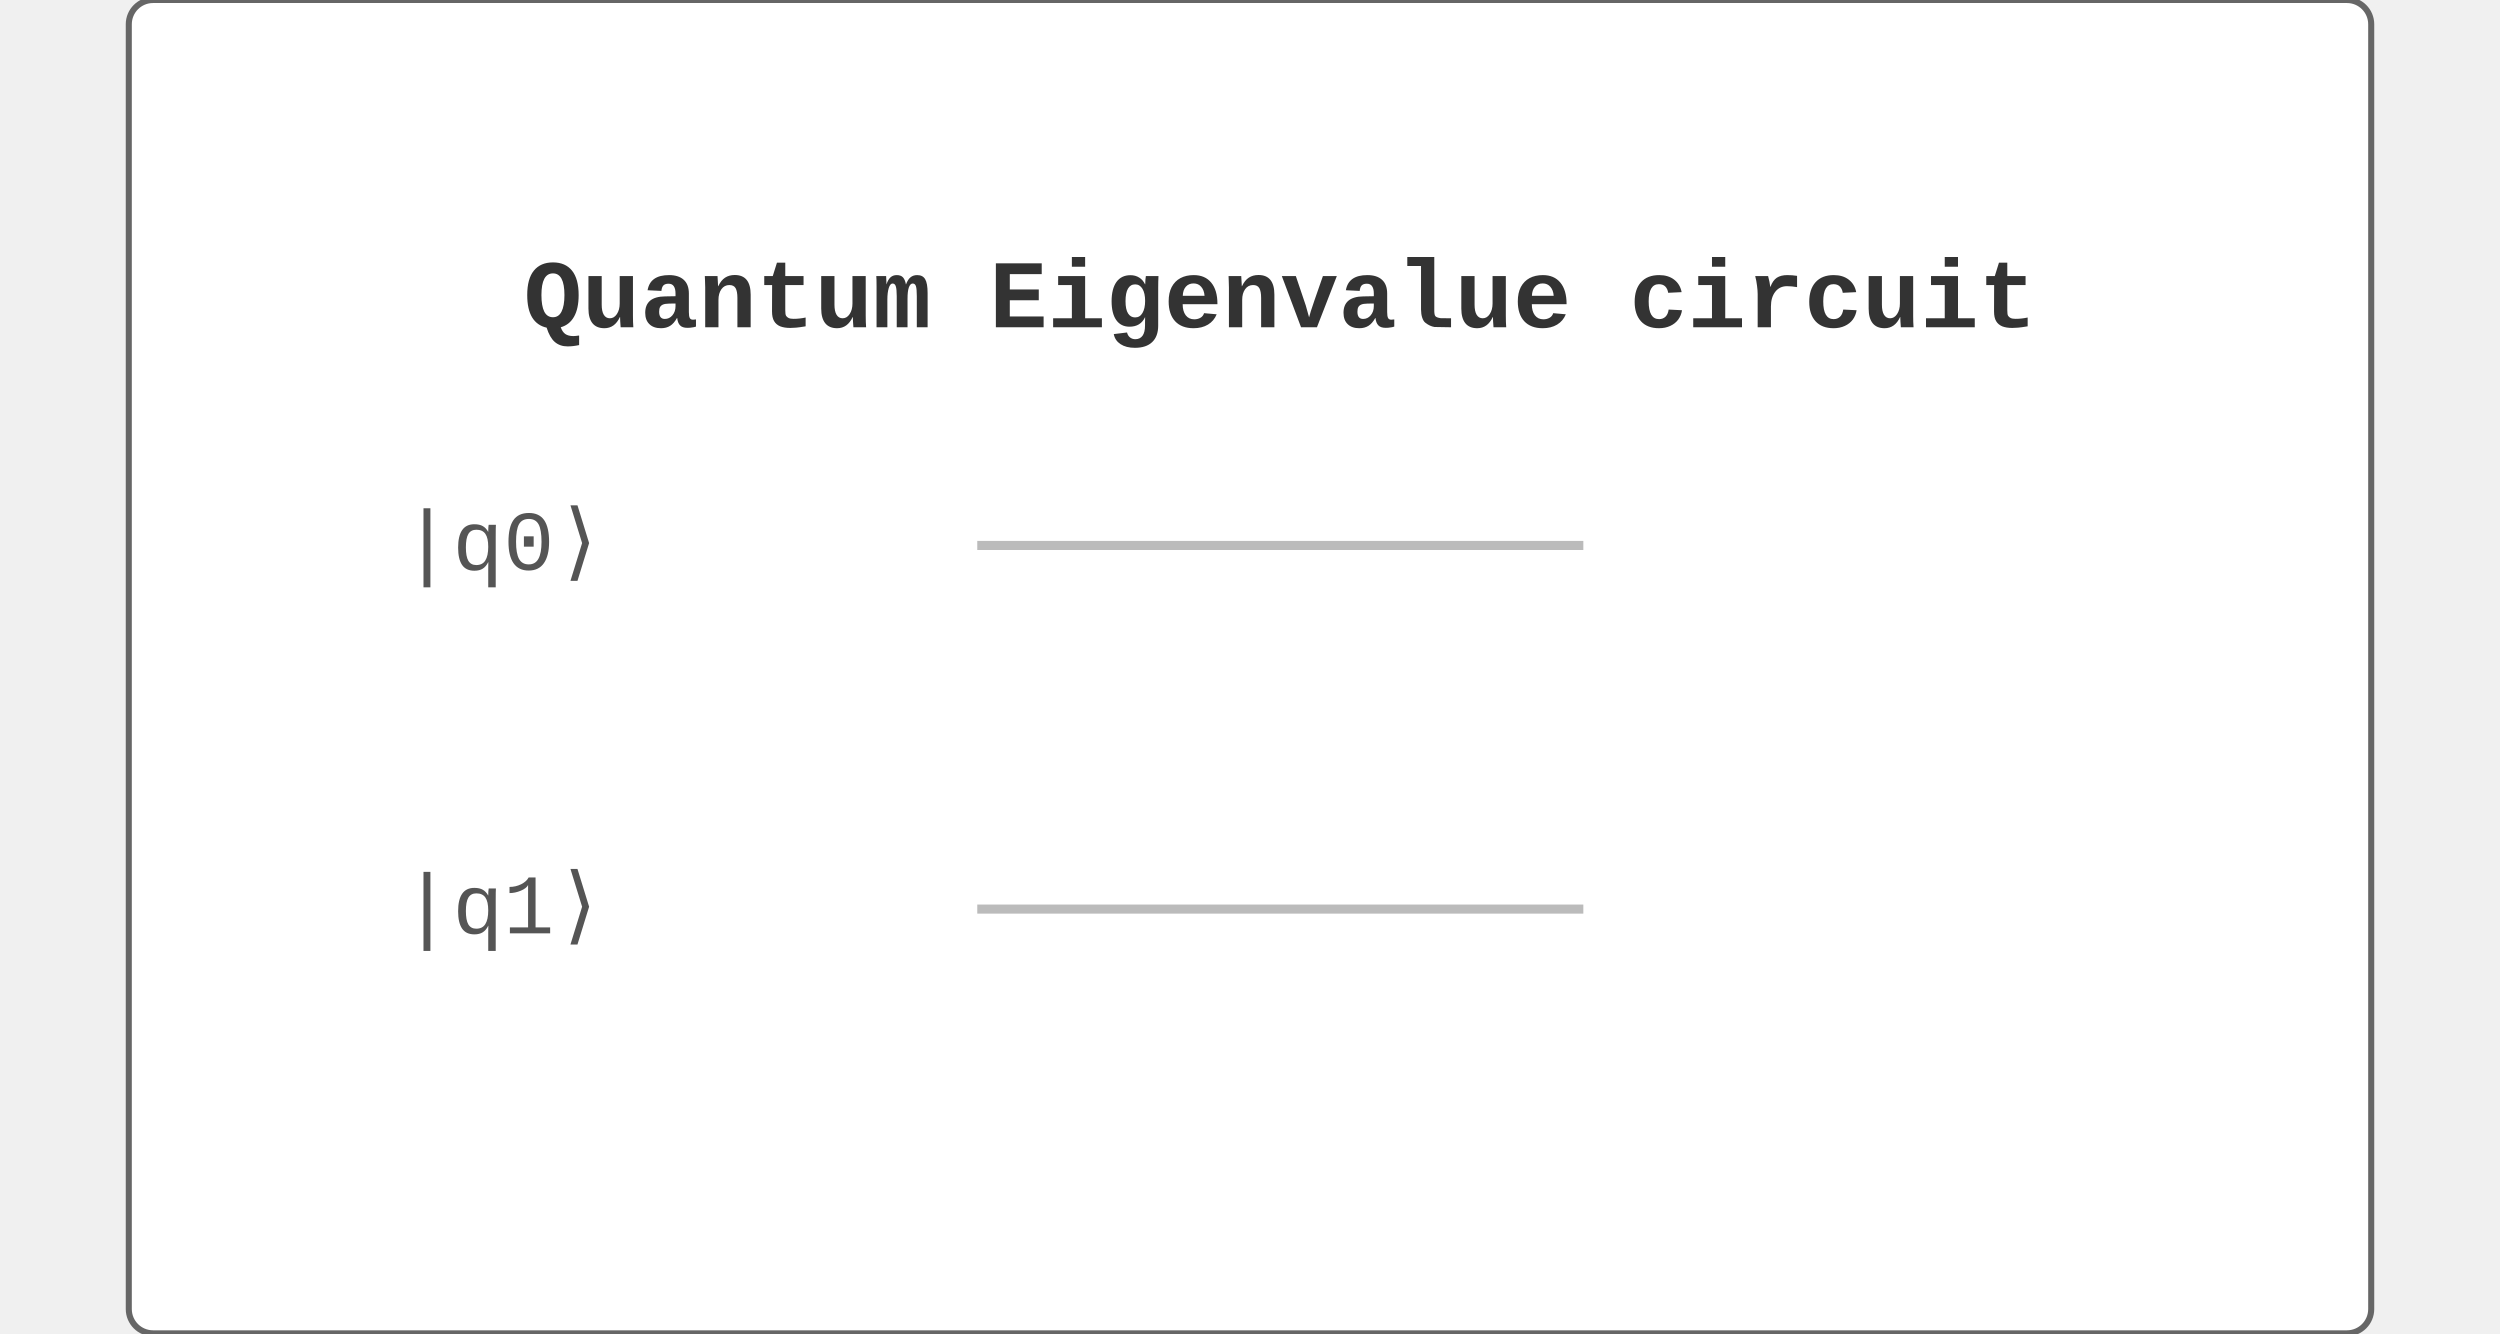
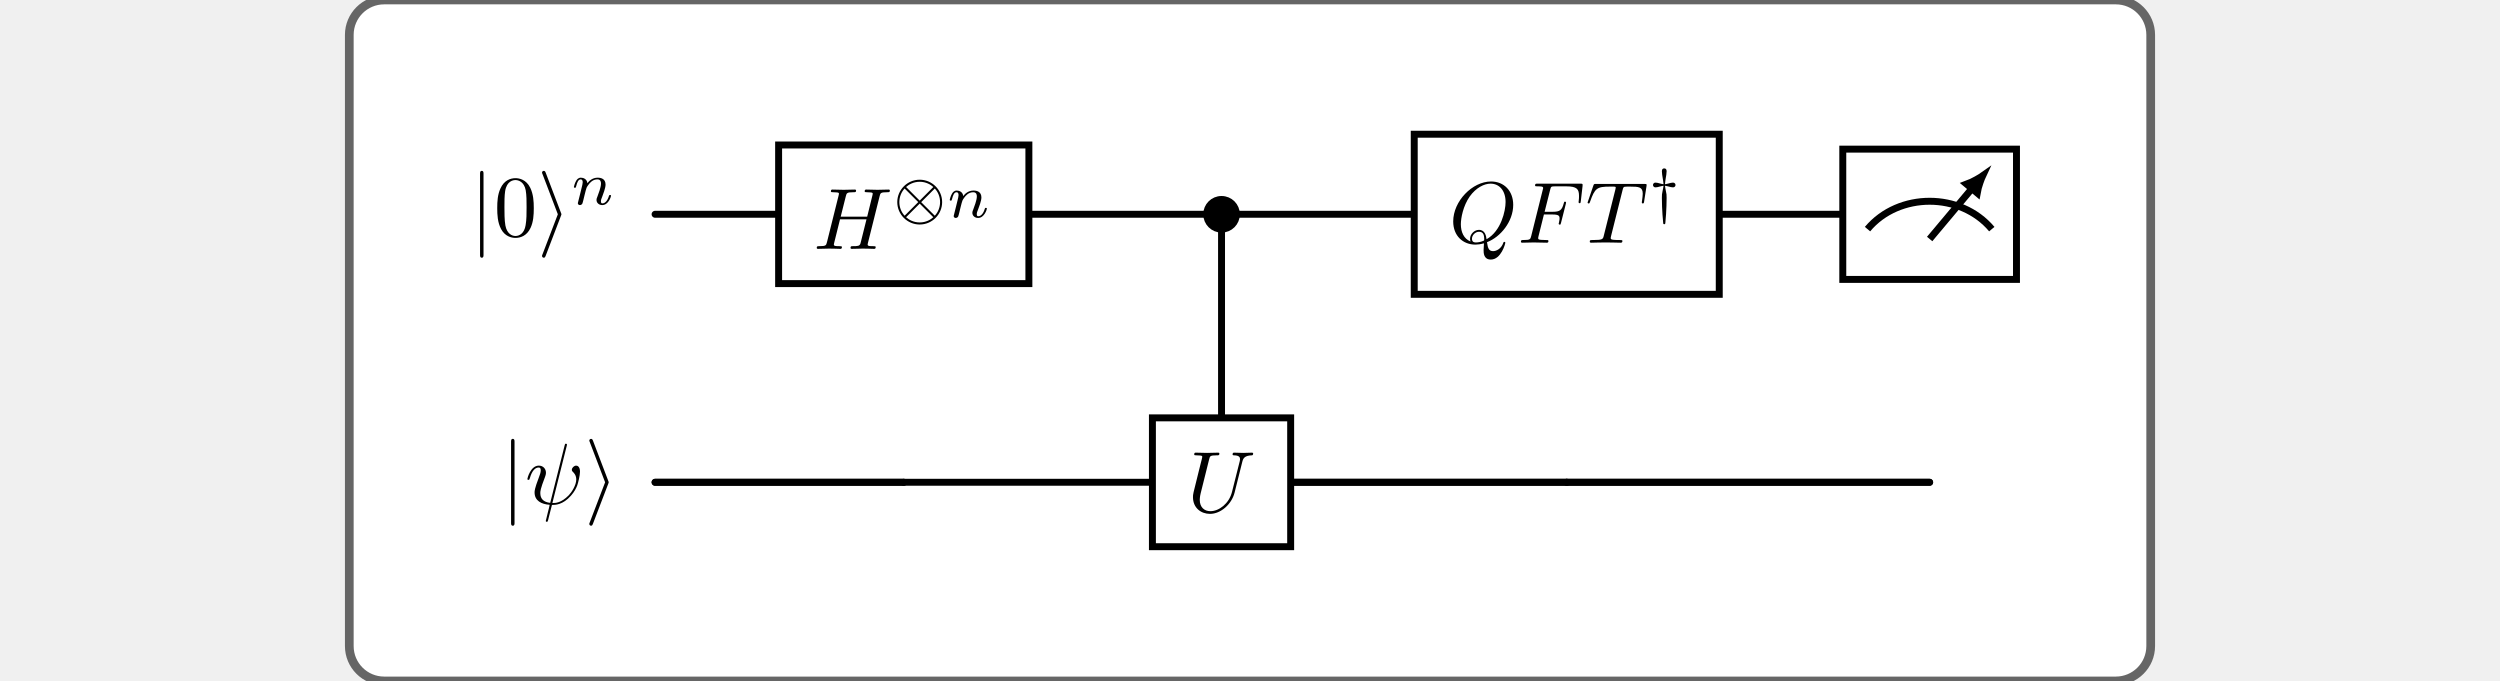
- <svg xmlns="http://www.w3.org/2000/svg" width="300" height="160" viewBox="-40.0 -30.0 370.0 220.0">
-   <rect x="-40.0" y="-30.0" width="370.0" height="220.0" fill="#fff" stroke="#666" stroke-width="1" rx="4" />
-   <style>
-     text { font-family: 'Consolas', 'Courier New', monospace; }
-     .qubit-label { font-size: 14px; fill: #555; }
-     .gate-label { font-size: 15px; fill: #222; font-weight: bold; }
-     .annotation { font-size: 11px; fill: #888; }
-     .wire { stroke: #bbb; stroke-width: 1.5; }
-     .gate-box { fill: #fff; stroke: #333; stroke-width: 1.8; rx: 4; }
-     .control-dot { fill: #333; }
-     .target-circle { fill: #fff; stroke: #333; stroke-width: 1.8; }
-     .target-plus { stroke: #333; stroke-width: 1.8; }
-     .conn-line { stroke: #333; stroke-width: 1.8; }
-     .title { font-size: 16px; fill: #333; font-weight: bold; }
-     .measure-box { fill: #fff; stroke: #333; stroke-width: 1.8; }
-   </style>
-   <text x="150" y="24" text-anchor="middle" class="title">Quantum Eigenvalue circuit</text>
-   <text x="5" y="64" class="qubit-label">|q0⟩</text>
-   <text x="5" y="124" class="qubit-label">|q1⟩</text>
-   <line x1="100" y1="60" x2="200" y2="60" class="wire" />
-   <line x1="100" y1="120" x2="200" y2="120" class="wire" />
+ <svg xmlns="http://www.w3.org/2000/svg" xmlns:xlink="http://www.w3.org/1999/xlink" version="1.1" width="176.658pt" height="48.117pt" viewBox="-68.322 -67.699 206.658 78.117">
+   <defs>
+     <clipPath id="clip1">
+       <path d="M103.012-35.645H122.938V-50.59H103.012Z" />
+     </clipPath>
+     <path id="g4-48" d="M4.583-3.188C4.583-3.985 4.533-4.782 4.184-5.519C3.726-6.476 2.909-6.635 2.491-6.635C1.893-6.635 1.166-6.376 .757-5.45C.438-4.762 .389-3.985 .389-3.188C.389-2.441 .428-1.544 .837-.787C1.265 .02 1.993 .219 2.481 .219C3.019 .219 3.776 .01 4.214-.936C4.533-1.624 4.583-2.401 4.583-3.188ZM2.481 0C2.092 0 1.504-.249 1.325-1.205C1.215-1.803 1.215-2.72 1.215-3.308C1.215-3.945 1.215-4.603 1.295-5.141C1.484-6.326 2.232-6.416 2.481-6.416C2.809-6.416 3.467-6.237 3.656-5.25C3.756-4.692 3.756-3.935 3.756-3.308C3.756-2.56 3.756-1.883 3.646-1.245C3.497-.299 2.929 0 2.481 0Z" />
+     <path id="g0-105" d="M2.72-2.321C2.77-2.441 2.77-2.461 2.77-2.491S2.77-2.54 2.72-2.66L.976-7.243C.917-7.412 .857-7.472 .747-7.472S.548-7.382 .548-7.273C.548-7.243 .548-7.223 .598-7.113L2.361-2.491L.598 2.112C.548 2.222 .548 2.242 .548 2.291C.548 2.401 .638 2.491 .747 2.491C.877 2.491 .917 2.391 .956 2.291L2.72-2.321Z" />
+     <path id="g0-106" d="M1.584-7.113C1.584-7.293 1.584-7.472 1.385-7.472S1.186-7.293 1.186-7.113V2.132C1.186 2.311 1.186 2.491 1.385 2.491S1.584 2.311 1.584 2.132V-7.113Z" />
+     <path id="g3-110" d="M.851-.439C.823-.349 .781-.174 .781-.153C.781 0 .907 .07 1.018 .07C1.144 .07 1.255-.021 1.29-.084S1.381-.37 1.416-.516C1.451-.649 1.527-.969 1.569-1.144C1.611-1.297 1.653-1.451 1.688-1.611C1.764-1.897 1.778-1.953 1.981-2.239C2.176-2.518 2.504-2.88 3.027-2.88C3.431-2.88 3.438-2.525 3.438-2.392C3.438-1.974 3.138-1.2 3.027-.907C2.95-.711 2.922-.649 2.922-.53C2.922-.16 3.229 .07 3.585 .07C4.282 .07 4.589-.893 4.589-.997C4.589-1.088 4.498-1.088 4.477-1.088C4.38-1.088 4.373-1.046 4.345-.969C4.184-.411 3.884-.126 3.605-.126C3.459-.126 3.431-.223 3.431-.37C3.431-.53 3.466-.621 3.592-.934C3.675-1.151 3.961-1.89 3.961-2.28C3.961-2.957 3.424-3.075 3.055-3.075C2.476-3.075 2.085-2.72 1.876-2.441C1.827-2.922 1.416-3.075 1.13-3.075C.83-3.075 .669-2.859 .579-2.699C.425-2.441 .328-2.043 .328-2.008C.328-1.918 .425-1.918 .446-1.918C.544-1.918 .551-1.939 .6-2.127C.704-2.538 .837-2.88 1.109-2.88C1.29-2.88 1.339-2.727 1.339-2.538C1.339-2.406 1.276-2.148 1.227-1.96S1.109-1.485 1.074-1.332L.851-.439Z" />
+     <path id="g1-10" d="M5.684-1.743C5.684-3.173 4.519-4.317 3.11-4.317C1.688-4.317 .537-3.152 .537-1.75C.537-.321 1.702 .823 3.11 .823C4.533 .823 5.684-.342 5.684-1.743ZM1.548-3.48C1.834-3.738 2.371-4.08 3.11-4.08S4.387-3.738 4.672-3.48L3.11-1.918L1.548-3.48ZM1.381-.188C.997-.586 .774-1.172 .774-1.743C.774-2.357 1.018-2.929 1.381-3.306L2.943-1.75L1.381-.188ZM4.84-3.306C5.223-2.908 5.447-2.322 5.447-1.75C5.447-1.137 5.202-.565 4.84-.188L3.278-1.743L4.84-3.306ZM4.672-.014C4.387 .244 3.85 .586 3.11 .586S1.834 .244 1.548-.014L3.11-1.576L4.672-.014Z" />
+     <path id="g1-121" d="M1.911-2.915C2.015-2.901 2.085-2.894 2.294-2.838C2.518-2.776 2.685-2.734 2.817-2.734C3.089-2.734 3.117-2.943 3.117-3.006C3.117-3.062 3.089-3.278 2.817-3.278C2.685-3.278 2.518-3.236 2.294-3.173C2.085-3.117 2.015-3.11 1.911-3.096C1.925-3.34 1.974-3.633 2.008-3.85C2.036-3.989 2.099-4.345 2.099-4.589C2.099-4.798 2.001-4.91 1.827-4.91C1.681-4.91 1.555-4.833 1.555-4.589C1.555-4.359 1.611-4.01 1.653-3.773C1.667-3.696 1.73-3.354 1.743-3.096C1.639-3.11 1.569-3.117 1.36-3.173C1.137-3.236 .969-3.278 .837-3.278C.565-3.278 .537-3.068 .537-3.006C.537-2.95 .565-2.734 .837-2.734C.969-2.734 1.137-2.776 1.36-2.838C1.569-2.894 1.639-2.901 1.743-2.915C1.73-2.741 1.681-2.518 1.646-2.371C1.555-1.939 1.555-1.89 1.555-1.527C1.555-.181 1.688 1.248 1.709 1.388C1.716 1.451 1.73 1.492 1.827 1.492C1.932 1.492 1.939 1.451 1.953 1.353C1.953 1.346 2.008 .739 2.036 .314C2.071-.3 2.099-.914 2.099-1.527C2.099-1.89 2.099-1.939 2.001-2.385C1.988-2.462 1.925-2.741 1.911-2.915Z" />
+     <path id="g2-32" d="M4.802-6.655C4.812-6.695 4.832-6.755 4.832-6.804C4.832-6.904 4.762-6.914 4.712-6.914C4.613-6.914 4.603-6.894 4.563-6.715L2.909-.13C2.152-.219 1.773-.588 1.773-1.245C1.773-1.445 1.773-1.704 2.311-3.098C2.351-3.218 2.421-3.387 2.421-3.587C2.421-4.035 2.102-4.403 1.604-4.403C.658-4.403 .289-2.959 .289-2.869C.289-2.77 .389-2.77 .408-2.77C.508-2.77 .518-2.79 .568-2.949C.837-3.895 1.235-4.184 1.574-4.184C1.654-4.184 1.823-4.184 1.823-3.866C1.823-3.606 1.724-3.357 1.594-3.009C1.116-1.753 1.116-1.494 1.116-1.325C1.116-.379 1.893 .03 2.849 .09C2.77 .448 2.77 .468 2.63 .996C2.6 1.106 2.401 1.913 2.401 1.943C2.401 1.953 2.401 2.042 2.521 2.042C2.54 2.042 2.59 2.042 2.61 2.002C2.64 1.983 2.7 1.733 2.73 1.594L3.108 .11C3.477 .11 4.354 .11 5.29-.956C5.699-1.415 5.908-1.853 6.017-2.152C6.107-2.401 6.326-3.268 6.326-3.706C6.326-4.264 6.057-4.403 5.888-4.403C5.639-4.403 5.39-4.144 5.39-3.925C5.39-3.796 5.45-3.736 5.539-3.656C5.649-3.547 5.898-3.288 5.898-2.809C5.898-2.172 5.38-1.355 5.031-.996C4.154-.11 3.517-.11 3.158-.11L4.802-6.655Z" />
+     <path id="g2-70" d="M3.019-3.238H3.985C4.732-3.238 4.812-3.078 4.812-2.79C4.812-2.72 4.812-2.6 4.742-2.301C4.722-2.252 4.712-2.212 4.712-2.192C4.712-2.112 4.772-2.072 4.832-2.072C4.932-2.072 4.932-2.102 4.981-2.281L5.529-4.443C5.559-4.553 5.559-4.573 5.559-4.603C5.559-4.623 5.539-4.712 5.44-4.712S5.33-4.663 5.29-4.503C5.081-3.726 4.852-3.547 4.005-3.547H3.098L3.736-6.077C3.826-6.426 3.836-6.466 4.274-6.466H5.589C6.814-6.466 7.044-6.137 7.044-5.37C7.044-5.141 7.044-5.101 7.014-4.832C6.994-4.702 6.994-4.682 6.994-4.653C6.994-4.603 7.024-4.533 7.113-4.533C7.223-4.533 7.233-4.593 7.253-4.782L7.452-6.506C7.482-6.775 7.432-6.775 7.183-6.775H2.301C2.102-6.775 2.002-6.775 2.002-6.575C2.002-6.466 2.092-6.466 2.281-6.466C2.65-6.466 2.929-6.466 2.929-6.286C2.929-6.247 2.929-6.227 2.879-6.047L1.564-.777C1.465-.389 1.445-.309 .658-.309C.488-.309 .379-.309 .379-.12C.379 0 .498 0 .528 0C.817 0 1.554-.03 1.843-.03C2.172-.03 2.999 0 3.328 0C3.417 0 3.537 0 3.537-.189C3.537-.269 3.477-.289 3.477-.299C3.447-.309 3.427-.309 3.198-.309C2.979-.309 2.929-.309 2.68-.329C2.391-.359 2.361-.399 2.361-.528C2.361-.548 2.361-.608 2.401-.757L3.019-3.238Z" />
+     <path id="g2-72" d="M7.601-6.037C7.691-6.396 7.711-6.496 8.438-6.496C8.697-6.496 8.777-6.496 8.777-6.695C8.777-6.804 8.667-6.804 8.638-6.804C8.359-6.804 7.641-6.775 7.362-6.775C7.073-6.775 6.366-6.804 6.077-6.804C5.998-6.804 5.888-6.804 5.888-6.605C5.888-6.496 5.978-6.496 6.167-6.496C6.187-6.496 6.376-6.496 6.545-6.476C6.725-6.456 6.814-6.446 6.814-6.316C6.814-6.276 6.804-6.257 6.775-6.127L6.177-3.696H3.138L3.726-6.037C3.816-6.396 3.846-6.496 4.563-6.496C4.822-6.496 4.902-6.496 4.902-6.695C4.902-6.804 4.792-6.804 4.762-6.804C4.483-6.804 3.766-6.775 3.487-6.775C3.198-6.775 2.491-6.804 2.202-6.804C2.122-6.804 2.012-6.804 2.012-6.605C2.012-6.496 2.102-6.496 2.291-6.496C2.311-6.496 2.501-6.496 2.67-6.476C2.849-6.456 2.939-6.446 2.939-6.316C2.939-6.276 2.929-6.247 2.899-6.127L1.564-.777C1.465-.389 1.445-.309 .658-.309C.478-.309 .389-.309 .389-.11C.389 0 .508 0 .528 0C.807 0 1.514-.03 1.793-.03C2.002-.03 2.222-.02 2.431-.02C2.65-.02 2.869 0 3.078 0C3.158 0 3.278 0 3.278-.199C3.278-.309 3.188-.309 2.999-.309C2.63-.309 2.351-.309 2.351-.488C2.351-.548 2.371-.598 2.381-.658L3.059-3.387H6.097C5.679-1.733 5.45-.787 5.41-.638C5.31-.319 5.121-.309 4.503-.309C4.354-.309 4.264-.309 4.264-.11C4.264 0 4.384 0 4.403 0C4.682 0 5.39-.03 5.669-.03C5.878-.03 6.097-.02 6.306-.02C6.526-.02 6.745 0 6.954 0C7.034 0 7.153 0 7.153-.199C7.153-.309 7.064-.309 6.874-.309C6.506-.309 6.227-.309 6.227-.488C6.227-.548 6.247-.598 6.257-.658L7.601-6.037Z" />
+     <path id="g2-81" d="M4.364-.06C5.908-.648 7.372-2.421 7.372-4.344C7.372-5.948 6.316-7.024 4.832-7.024C2.68-7.024 .488-4.762 .488-2.441C.488-.787 1.604 .219 3.039 .219C3.288 .219 3.626 .179 4.015 .07C3.975 .687 3.975 .707 3.975 .837C3.975 1.156 3.975 1.933 4.802 1.933C5.988 1.933 6.466 .11 6.466 0C6.466-.07 6.396-.1 6.356-.1C6.276-.1 6.257-.05 6.237 .01C5.998 .717 5.42 .966 5.071 .966C4.613 .966 4.463 .697 4.364-.06ZM2.481-.139C1.704-.448 1.365-1.225 1.365-2.122C1.365-2.809 1.624-4.224 2.381-5.3C3.108-6.316 4.045-6.775 4.772-6.775C5.768-6.775 6.496-5.998 6.496-4.663C6.496-3.666 5.988-1.335 4.314-.399C4.264-.747 4.164-1.474 3.437-1.474C2.909-1.474 2.421-.976 2.421-.458C2.421-.259 2.481-.149 2.481-.139ZM3.098-.03C2.959-.03 2.64-.03 2.64-.458C2.64-.857 3.019-1.255 3.437-1.255S4.045-1.016 4.045-.408C4.045-.259 4.035-.249 3.935-.209C3.676-.1 3.377-.03 3.098-.03Z" />
+     <path id="g2-84" d="M4.254-6.047C4.324-6.326 4.364-6.386 4.483-6.416C4.573-6.436 4.902-6.436 5.111-6.436C6.117-6.436 6.565-6.396 6.565-5.619C6.565-5.469 6.526-5.081 6.486-4.822C6.476-4.782 6.456-4.663 6.456-4.633C6.456-4.573 6.486-4.503 6.575-4.503C6.685-4.503 6.705-4.583 6.725-4.732L6.994-6.466C7.004-6.506 7.014-6.605 7.014-6.635C7.014-6.745 6.914-6.745 6.745-6.745H1.215C.976-6.745 .966-6.735 .897-6.545L.299-4.792C.289-4.772 .239-4.633 .239-4.613C.239-4.553 .289-4.503 .359-4.503C.458-4.503 .468-4.553 .528-4.712C1.066-6.257 1.325-6.436 2.8-6.436H3.188C3.467-6.436 3.467-6.396 3.467-6.316C3.467-6.257 3.437-6.137 3.427-6.107L2.092-.787C2.002-.418 1.973-.309 .907-.309C.548-.309 .488-.309 .488-.12C.488 0 .598 0 .658 0C.927 0 1.205-.02 1.474-.02C1.753-.02 2.042-.03 2.321-.03S2.879-.02 3.148-.02C3.437-.02 3.736 0 4.015 0C4.115 0 4.234 0 4.234-.199C4.234-.309 4.154-.309 3.895-.309C3.646-.309 3.517-.309 3.258-.329C2.969-.359 2.889-.389 2.889-.548C2.889-.558 2.889-.608 2.929-.757L4.254-6.047Z" />
+     <path id="g2-85" d="M6.326-5.758C6.426-6.167 6.605-6.466 7.402-6.496C7.452-6.496 7.572-6.506 7.572-6.695C7.572-6.705 7.572-6.804 7.442-6.804C7.113-6.804 6.765-6.775 6.426-6.775S5.719-6.804 5.39-6.804C5.33-6.804 5.21-6.804 5.21-6.605C5.21-6.496 5.31-6.496 5.39-6.496C5.958-6.486 6.067-6.276 6.067-6.057C6.067-6.027 6.047-5.878 6.037-5.848L5.141-2.291C4.802-.956 3.656-.09 2.66-.09C1.983-.09 1.445-.528 1.445-1.385C1.445-1.405 1.445-1.724 1.554-2.162L2.521-6.037C2.61-6.396 2.63-6.496 3.357-6.496C3.616-6.496 3.696-6.496 3.696-6.695C3.696-6.804 3.587-6.804 3.557-6.804C3.278-6.804 2.56-6.775 2.281-6.775C1.993-6.775 1.285-6.804 .996-6.804C.917-6.804 .807-6.804 .807-6.605C.807-6.496 .897-6.496 1.086-6.496C1.106-6.496 1.295-6.496 1.465-6.476C1.644-6.456 1.733-6.446 1.733-6.316C1.733-6.257 1.624-5.838 1.564-5.609L1.345-4.732C1.255-4.344 .777-2.461 .737-2.271C.667-1.993 .667-1.843 .667-1.694C.667-.478 1.574 .219 2.62 .219C3.875 .219 5.111-.907 5.44-2.222L6.326-5.758Z" />
+   </defs>
+   <g id="page1">
+     <rect x="-68.322" y="-67.699" width="206.658" height="78.117" fill="#fff" stroke="#666" stroke-width="1" rx="4" />
+     <path d="M-19.07-43.117H-33.242" stroke="#000" fill="none" stroke-width=".797" stroke-miterlimit="10" stroke-linecap="round" />
+     <path d="M31.742-41.414V-19.762" stroke="#000" fill="none" stroke-width=".797" stroke-miterlimit="10" stroke-linecap="round" />
+     <path d="M30.043-43.117H9.641" stroke="#000" fill="none" stroke-width=".797" stroke-miterlimit="10" stroke-linecap="round" />
+     <path d="M53.848-43.117H33.445" stroke="#000" fill="none" stroke-width=".797" stroke-miterlimit="10" stroke-linecap="round" />
+     <path d="M103.012-43.117H88.84" stroke="#000" fill="none" stroke-width=".797" stroke-miterlimit="10" stroke-linecap="round" />
+     <path d="M-4.715-12.371H-33.242" stroke="#000" fill="none" stroke-width=".797" stroke-miterlimit="10" stroke-linecap="round" />
+     <path d="M-4.715-12.371H-33.242" stroke="#000" fill="none" stroke-width=".797" stroke-miterlimit="10" stroke-linecap="round" />
+     <path d="M23.812-12.371H-4.715" stroke="#000" fill="none" stroke-width=".797" stroke-miterlimit="10" stroke-linecap="round" />
+     <path d="M71.344-12.371H39.672" stroke="#000" fill="none" stroke-width=".797" stroke-miterlimit="10" stroke-linecap="round" />
+     <path d="M71.344-12.371H39.672" stroke="#000" fill="none" stroke-width=".797" stroke-miterlimit="10" stroke-linecap="round" />
+     <path d="M112.977-12.371H71.344" stroke="#000" fill="none" stroke-width=".797" stroke-miterlimit="10" stroke-linecap="round" />
+     <path d="M112.977-12.371H71.344" stroke="#000" fill="none" stroke-width=".797" stroke-miterlimit="10" stroke-linecap="round" />
+     <path d="M33.445-43.117C33.445-44.055 32.684-44.816 31.742-44.816C30.805-44.816 30.043-44.055 30.043-43.117C30.043-42.176 30.805-41.414 31.742-41.414C32.684-41.414 33.445-42.176 33.445-43.117Z" />
+     <path d="M33.445-43.117C33.445-44.055 32.684-44.816 31.742-44.816C30.805-44.816 30.043-44.055 30.043-43.117C30.043-42.176 30.805-41.414 31.742-41.414C32.684-41.414 33.445-42.176 33.445-43.117Z" stroke="#000" fill="none" stroke-width=".797" stroke-miterlimit="10" />
+     <g transform="matrix(1 0 0 1 -99.3548 -11.9851)">
+       <use x="44.847" y="-28.64" xlink:href="#g0-106" />
+       <use x="47.615" y="-28.64" xlink:href="#g4-48" />
+       <use x="52.596" y="-28.64" xlink:href="#g0-105" />
+       <use x="56.47" y="-32.256" xlink:href="#g3-110" />
+     </g>
+     <path d="M-19.07-35.164H9.641V-51.066H-19.07Z" fill="#fff" />
+     <path d="M-19.07-35.164H9.641V-51.066H-19.07Z" stroke="#000" fill="none" stroke-width=".797" stroke-miterlimit="10" />
+     <g transform="matrix(1 0 0 1 -59.9327 -10.5094)">
+       <use x="44.847" y="-28.64" xlink:href="#g2-72" />
+       <use x="53.938" y="-32.256" xlink:href="#g1-10" />
+       <use x="60.165" y="-32.256" xlink:href="#g3-110" />
+     </g>
+     <path d="M53.848-33.934H88.84V-52.301H53.848Z" fill="#fff" />
+     <path d="M53.848-33.934H88.84V-52.301H53.848Z" stroke="#000" fill="none" stroke-width=".797" stroke-miterlimit="10" />
+     <g transform="matrix(1 0 0 1 12.9838 -11.2151)">
+       <use x="44.847" y="-28.64" xlink:href="#g2-81" />
+       <use x="52.723" y="-28.64" xlink:href="#g2-70" />
+       <use x="60.513" y="-28.64" xlink:href="#g2-84" />
+       <use x="67.719" y="-32.256" xlink:href="#g1-121" />
+     </g>
+     <path d="M103.012-35.645H122.938V-50.59H103.012Z" fill="#fff" />
+     <path d="M105.848-41.414C109.422-45.676 116.531-45.676 120.106-41.414" stroke="#000" fill="none" stroke-width=".797" stroke-miterlimit="10" clip-path="url(#clip1)" />
+     <path d="M112.977-40.281L117.824-46.062" stroke="#000" fill="none" stroke-width=".797" stroke-miterlimit="10" clip-path="url(#clip1)" />
+     <path d="M119.059-47.539C118.86-47.398 117.926-46.828 117.215-46.574L118.43-45.555C118.555-46.297 118.953-47.316 119.059-47.539Z" clip-path="url(#clip1)" />
+     <path d="M119.059-47.539C118.86-47.398 117.926-46.828 117.215-46.574L118.43-45.555C118.555-46.297 118.953-47.316 119.059-47.539Z" stroke="#000" fill="none" stroke-width=".789" stroke-miterlimit="10" clip-path="url(#clip1)" />
+     <path d="M103.012-35.645H122.938V-50.59H103.012Z" stroke="#000" fill="none" stroke-width=".797" stroke-miterlimit="10" />
+     <g transform="matrix(1 0 0 1 -95.7974 18.76028)">
+       <use x="44.847" y="-28.64" xlink:href="#g0-106" />
+       <use x="47.615" y="-28.64" xlink:href="#g2-32" />
+       <use x="54.462" y="-28.64" xlink:href="#g0-105" />
+     </g>
+     <path d="M23.812-4.981H39.672V-19.762H23.812Z" fill="#fff" />
+     <path d="M23.812-4.981H39.672V-19.762H23.812Z" stroke="#000" fill="none" stroke-width=".797" stroke-miterlimit="10" />
+     <g transform="matrix(1 0 0 1 -17.0483 19.67352)">
+       <use x="44.847" y="-28.64" xlink:href="#g2-85" />
+     </g>
+   </g>
</svg>
